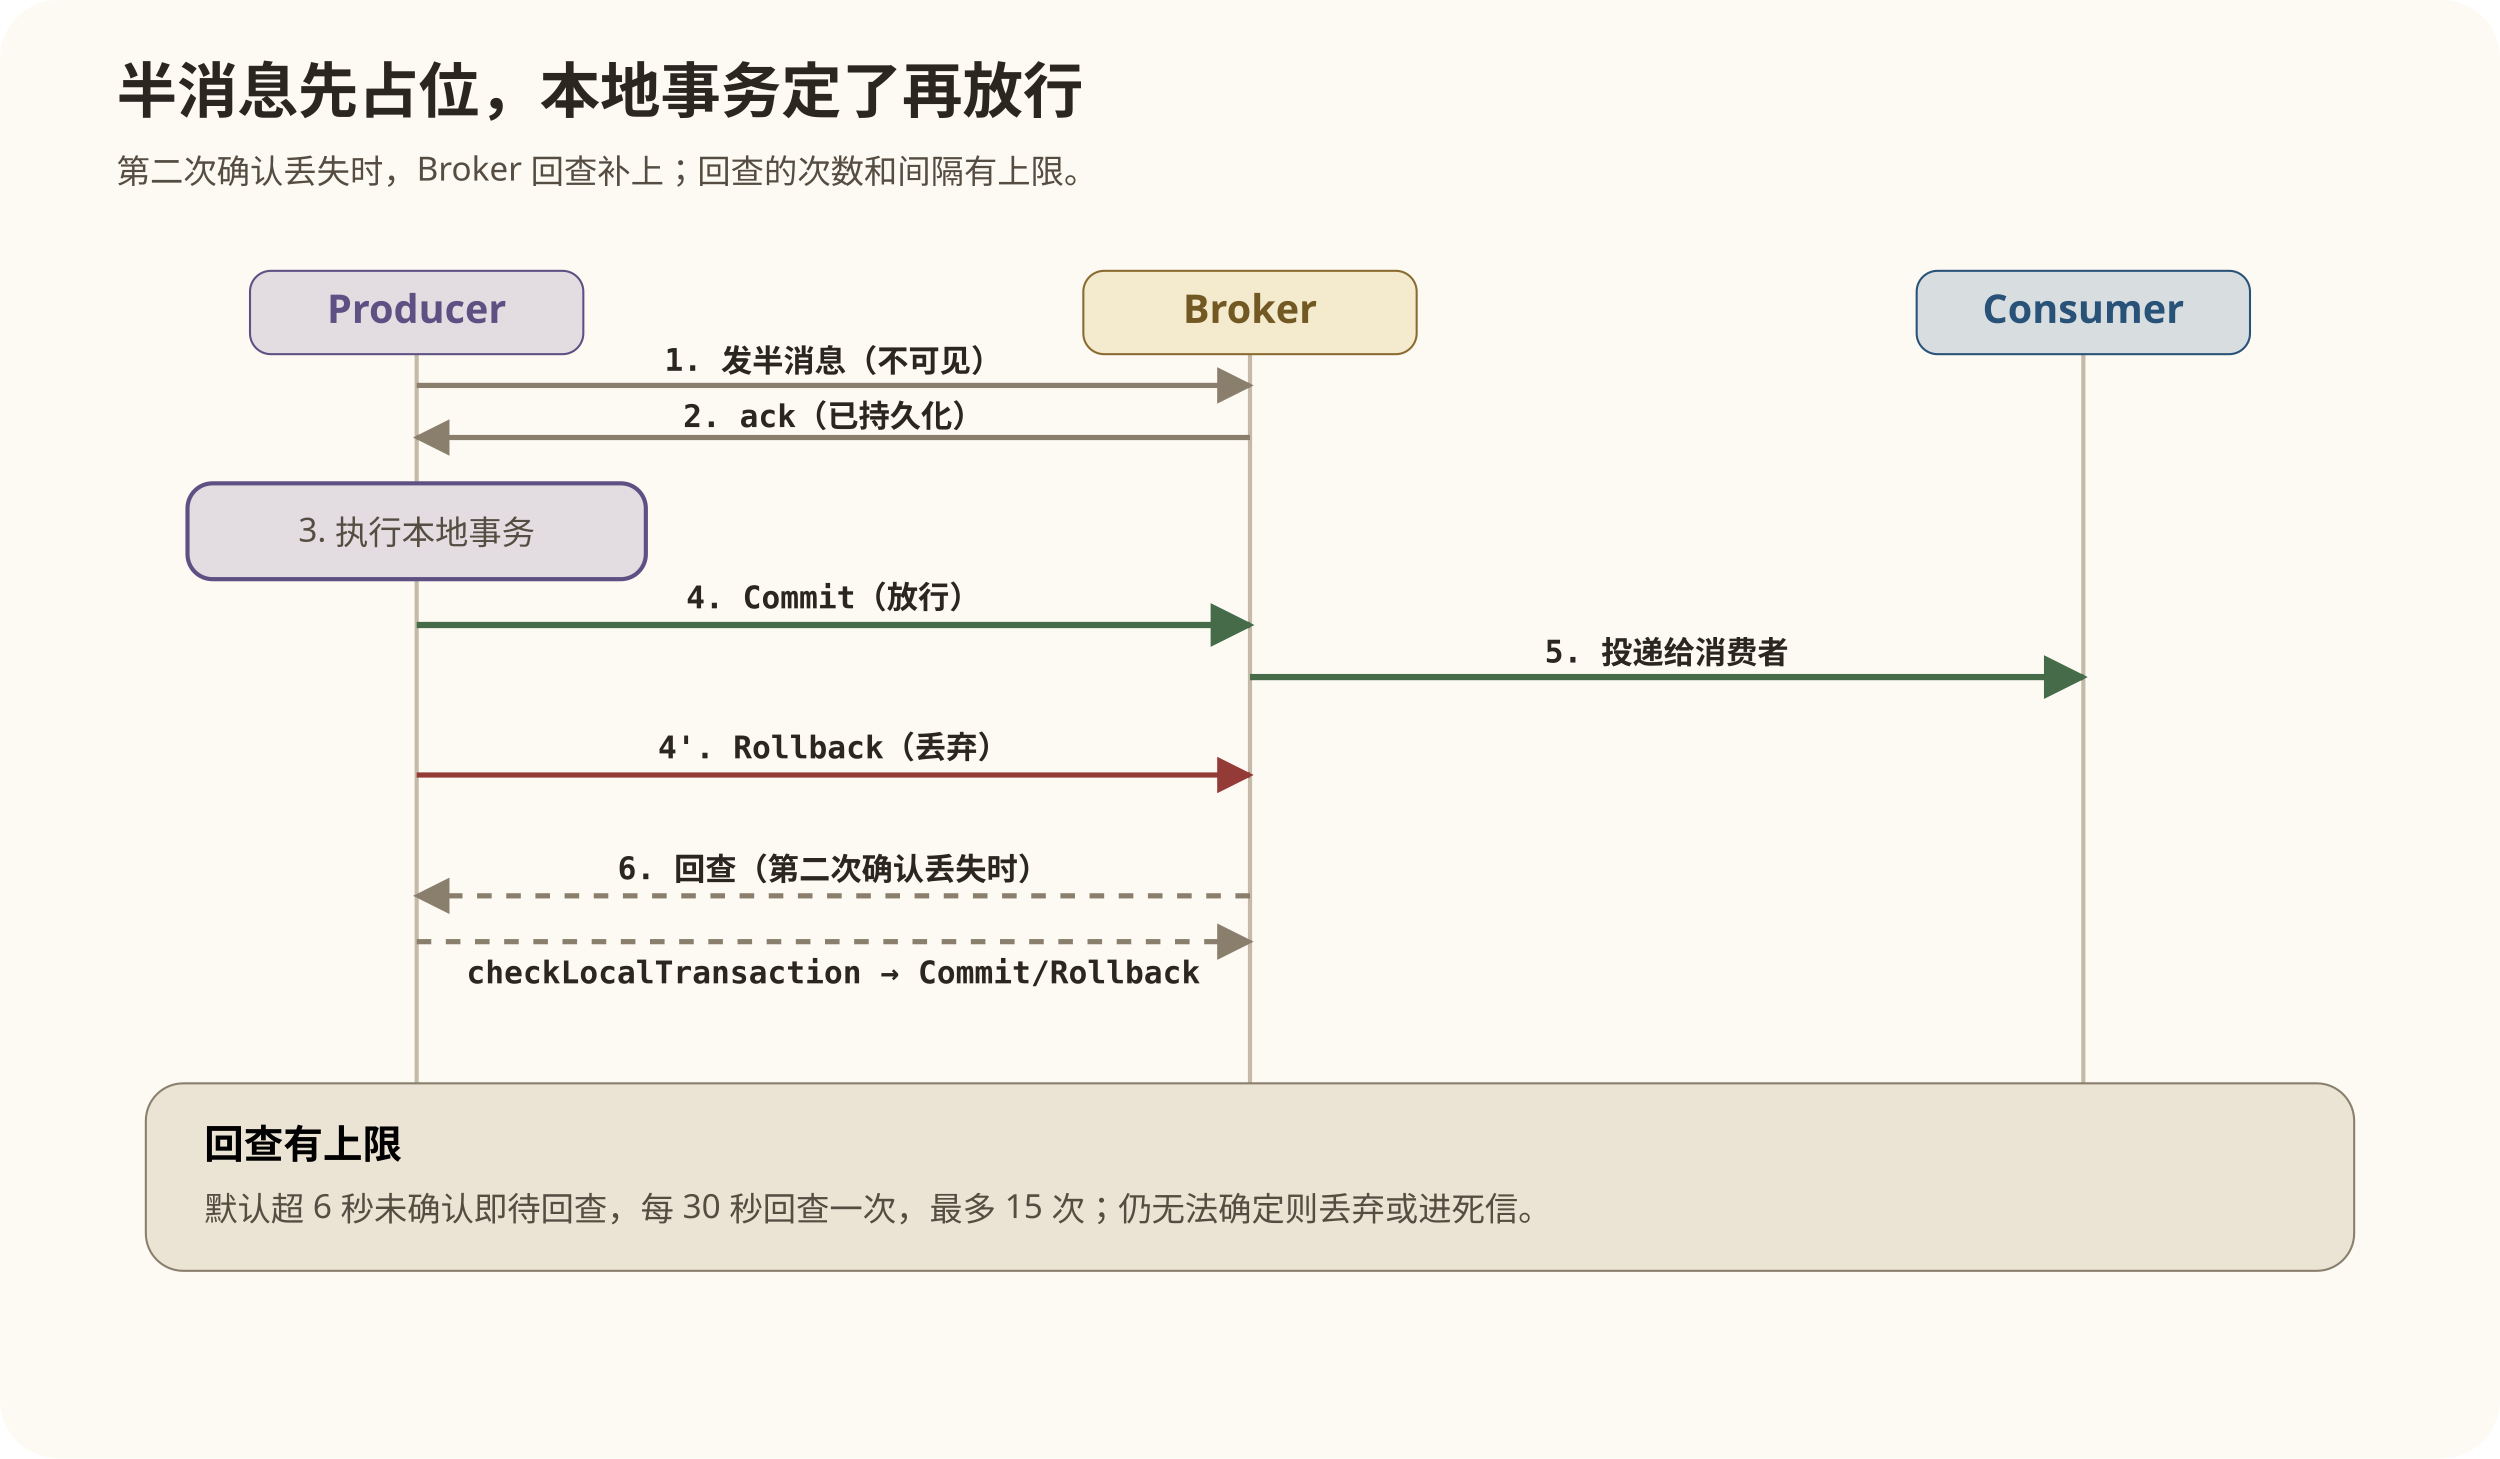
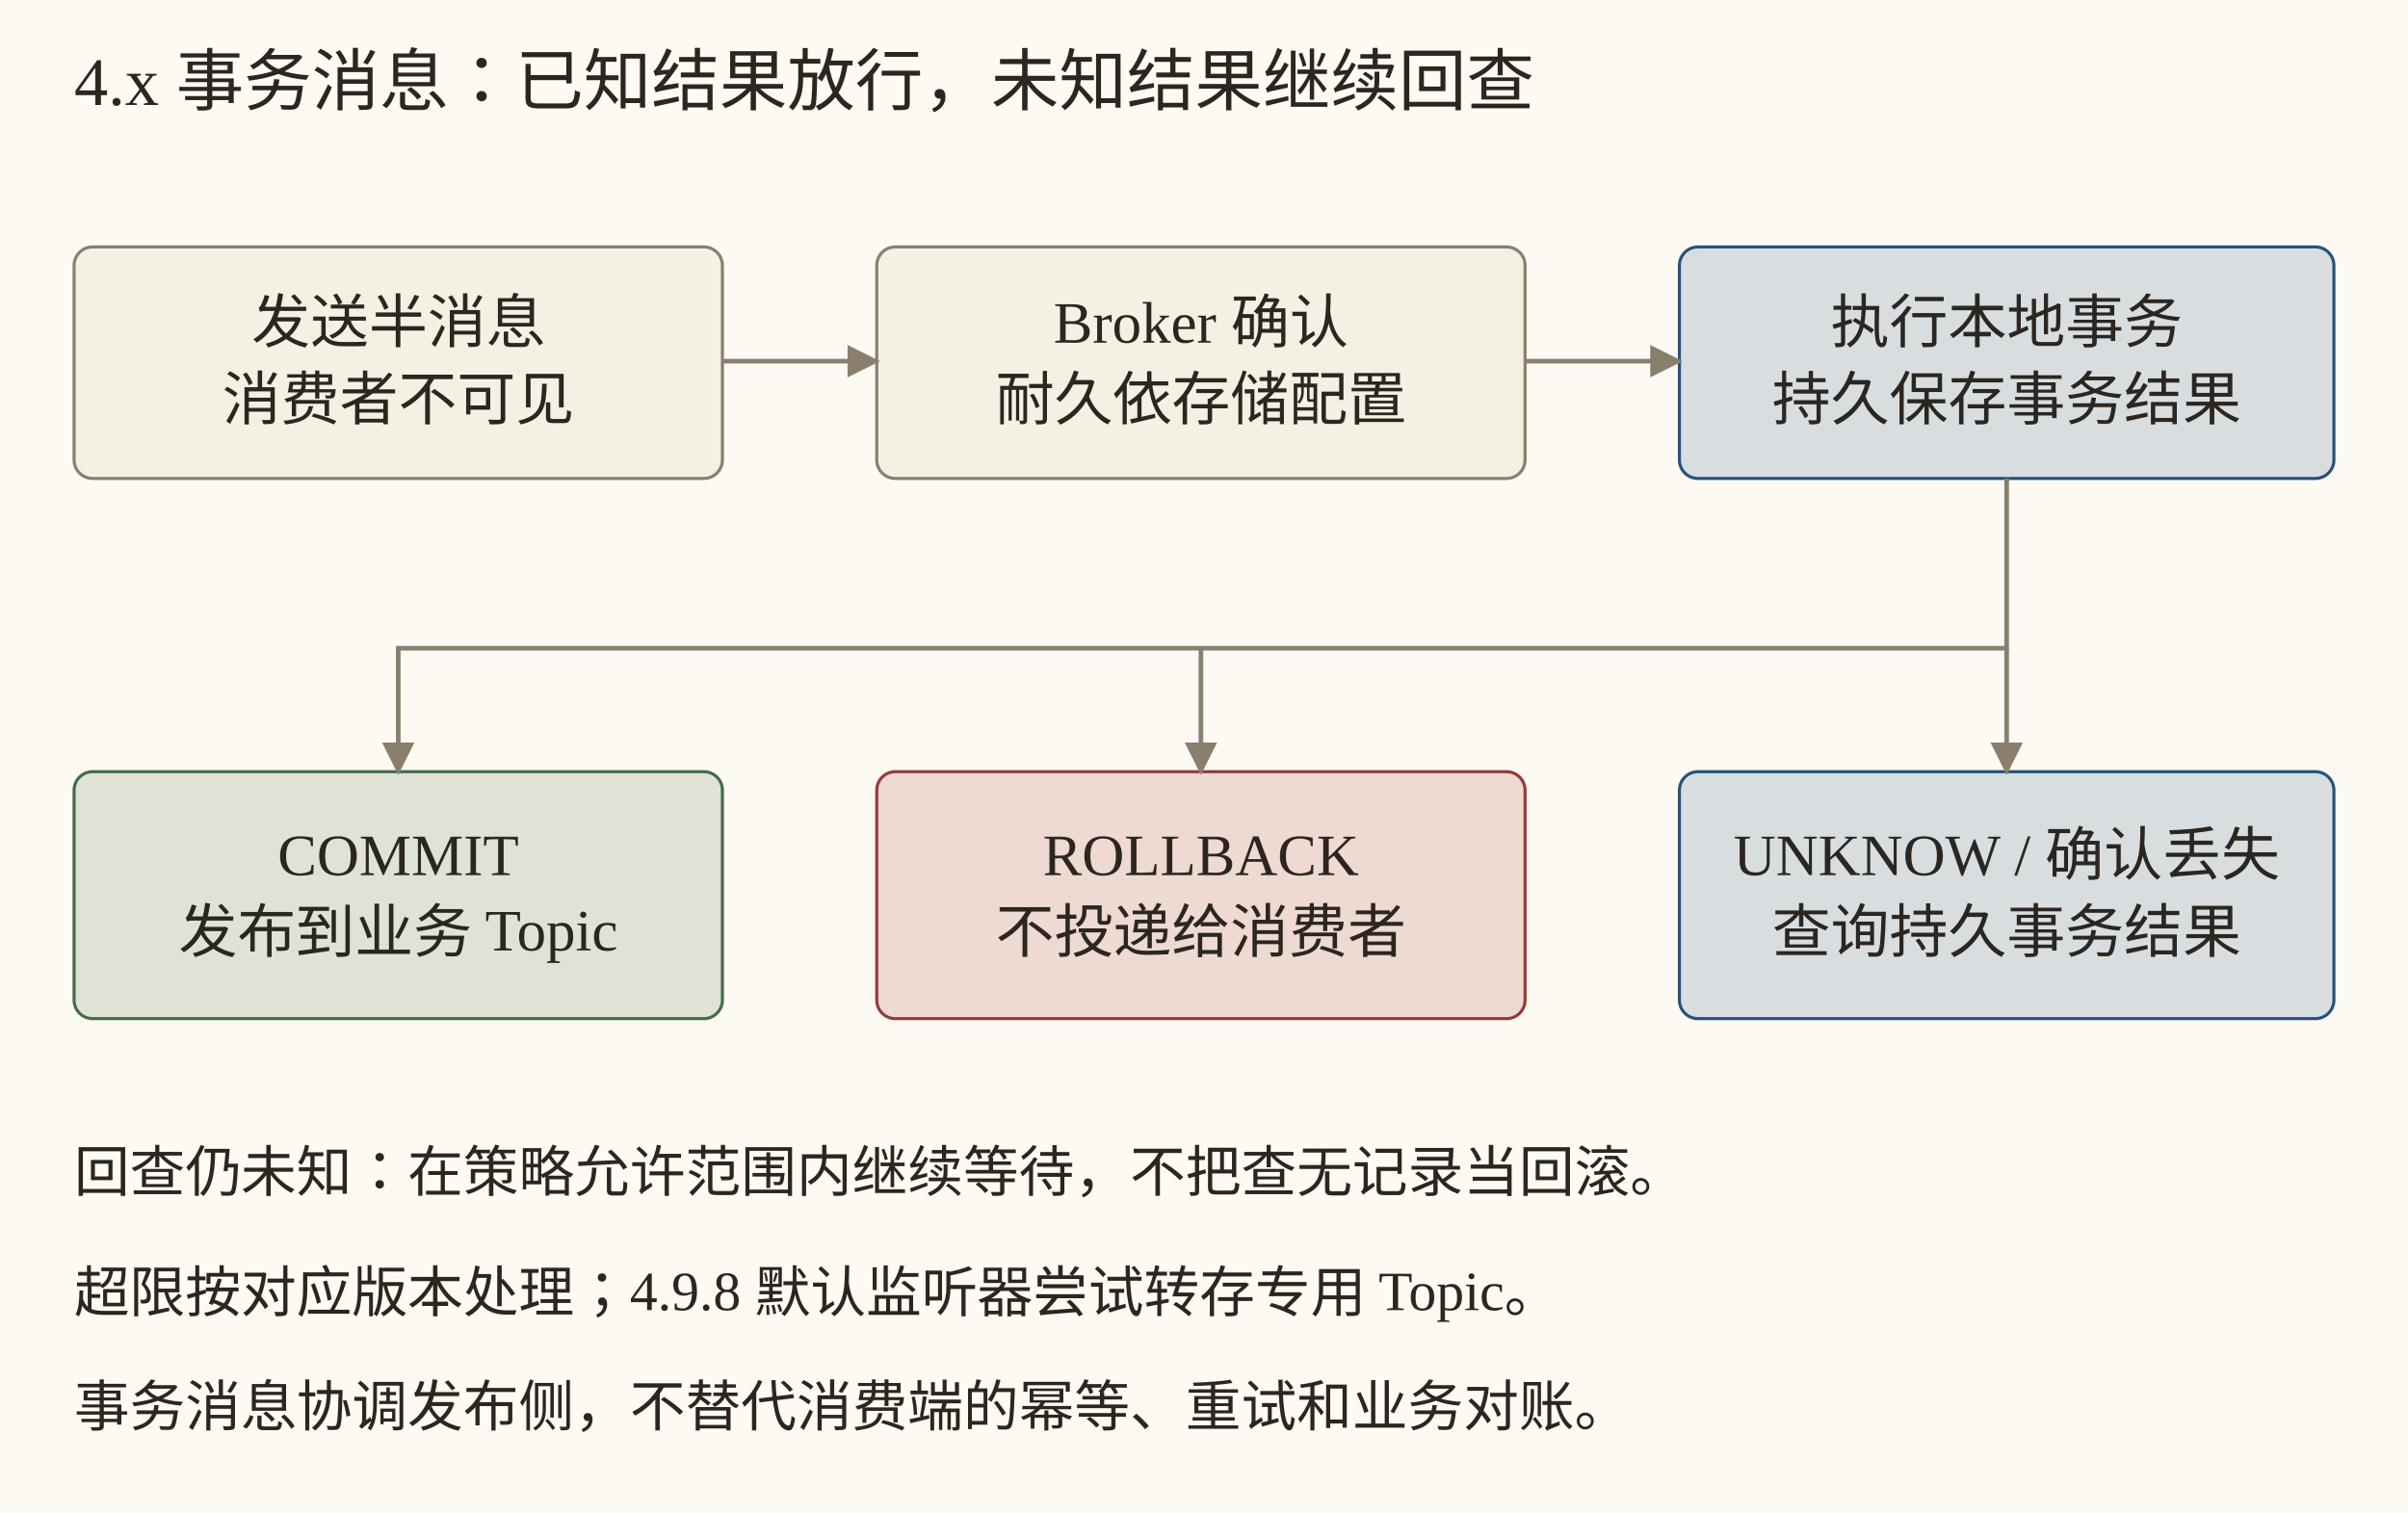
- <svg xmlns="http://www.w3.org/2000/svg" width="1200" height="700" viewBox="0 0 1200 700" role="img" aria-labelledby="title desc">
+ <svg xmlns="http://www.w3.org/2000/svg" width="780" height="490" viewBox="0 0 780 490" role="img" aria-labelledby="title desc">
  <defs>
    <marker id="arrow" viewBox="0 0 10 10" refX="9" refY="5" markerWidth="7" markerHeight="7" orient="auto">
-       <path d="M0 0L10 5L0 10Z" fill="#8a7f6d" />
+       <path d="M0,0 L10,5 L0,10 Z" fill="#8a7f6d" />
    </marker>
-     <marker id="arrowG" viewBox="0 0 10 10" refX="9" refY="5" markerWidth="7" markerHeight="7" orient="auto">
-       <path d="M0 0L10 5L0 10Z" fill="#466b48" />
-     </marker>
-     <marker id="arrowR" viewBox="0 0 10 10" refX="9" refY="5" markerWidth="7" markerHeight="7" orient="auto">
-       <path d="M0 0L10 5L0 10Z" fill="#943b37" />
-     </marker>
-     <style>.h{font:700 29px ui-sans-serif,system-ui,sans-serif;fill:#2b2620}.t{font:700 19px ui-sans-serif,system-ui,sans-serif}.b{font:400 16px ui-sans-serif,system-ui,sans-serif;fill:#554d42}.s{font:400 14px ui-sans-serif,system-ui,sans-serif;fill:#6f6659}.m{font:600 15px ui-monospace,SFMono-Regular,Menlo,monospace;fill:#2b2620}</style>
  </defs>
-   <rect width="1200" height="700" rx="28" fill="#fdfaf3" />
-   <text x="56" y="54" class="h">半消息先占位，本地事务定了再放行</text>
-   <text x="56" y="88" class="b">第二次确认丢失时，Broker 回查补上；回查的次数和间隔有上限。</text>
-   <line x1="200" y1="150" x2="200" y2="600" stroke="#c5baa7" stroke-width="2" />
-   <line x1="600" y1="150" x2="600" y2="600" stroke="#c5baa7" stroke-width="2" />
-   <line x1="1000" y1="150" x2="1000" y2="600" stroke="#c5baa7" stroke-width="2" />
-   <rect x="120" y="130" width="160" height="40" rx="10" fill="#e3dde2" stroke="#5e5083" />
-   <text x="200" y="155" text-anchor="middle" class="t" fill="#5e5083">Producer</text>
-   <rect x="520" y="130" width="160" height="40" rx="10" fill="#f4eace" stroke="#8a6b31" />
-   <text x="600" y="155" text-anchor="middle" class="t" fill="#725923">Broker</text>
-   <rect x="920" y="130" width="160" height="40" rx="10" fill="#d8dee0" stroke="#295279" />
-   <text x="1000" y="155" text-anchor="middle" class="t" fill="#295279">Consumer</text>
-   <line x1="200" y1="185" x2="600" y2="185" stroke="#8a7f6d" stroke-width="2.5" marker-end="url(#arrow)" />
-   <text x="400" y="178" text-anchor="middle" class="m">1. 发半消息（不可见）</text>
-   <line x1="600" y1="210" x2="200" y2="210" stroke="#8a7f6d" stroke-width="2.5" marker-end="url(#arrow)" />
-   <text x="400" y="205" text-anchor="middle" class="m">2. ack（已持久化）</text>
-   <rect x="90" y="232" width="220" height="46" rx="12" fill="#e3dde2" stroke="#5e5083" stroke-width="2" />
-   <text x="200" y="260" text-anchor="middle" class="b">3. 执行本地事务</text>
-   <line x1="200" y1="300" x2="600" y2="300" stroke="#466b48" stroke-width="3" marker-end="url(#arrowG)" />
-   <text x="400" y="292" text-anchor="middle" class="m" fill="#466b48">4. Commit（放行）</text>
-   <line x1="600" y1="325" x2="1000" y2="325" stroke="#466b48" stroke-width="3" marker-end="url(#arrowG)" />
-   <text x="800" y="318" text-anchor="middle" class="m" fill="#466b48">5. 投递给消费者</text>
-   <line x1="200" y1="372" x2="600" y2="372" stroke="#943b37" stroke-width="2.5" marker-end="url(#arrowR)" />
-   <text x="400" y="364" text-anchor="middle" class="m" fill="#943b37">4'. Rollback（丢弃）</text>
-   <path d="M600 430 L200 430" stroke="#8a7f6d" stroke-width="2.5" fill="none" stroke-dasharray="7 7" marker-end="url(#arrow)" />
-   <text x="400" y="422" text-anchor="middle" class="m">6. 回查（第二次确认丢失时）</text>
-   <path d="M200 452 L600 452" stroke="#8a7f6d" stroke-width="2.5" fill="none" stroke-dasharray="7 7" marker-end="url(#arrow)" />
-   <text x="400" y="472" text-anchor="middle" class="m">checkLocalTransaction → Commit/Rollback</text>
-   <g transform="translate(70 520)">
-     <rect width="1060" height="90" rx="18" fill="#ebe4d4" stroke="#8a7f6d" />
-     <text x="28" y="36" class="t">回查有上限</text>
-     <text x="28" y="66" class="b">默认超 6 秒未确认即待回查，每 30 秒回查一次，最多 15 次；仍无法确定则丢弃或进死信。</text>
-   </g>
+   <rect width="780" height="490" fill="#fdfaf3" />
+   <text x="24" y="34" font-size="22" text-anchor="start" fill="#2b2620">4.x 事务消息：已知结果放行，未知结果继续回查</text>
+   <rect x="24" y="80" width="210" height="75" rx="6" fill="#f5f0e4" stroke="#8a7f6d" />
+   <text x="129" y="111" font-size="19" text-anchor="middle" fill="#2b2620">发送半消息</text>
+   <text x="129" y="136" font-size="19" text-anchor="middle" fill="#2b2620">消费者不可见</text>
+   <rect x="284" y="80" width="210" height="75" rx="6" fill="#f5f0e4" stroke="#8a7f6d" />
+   <text x="389" y="111" font-size="19" text-anchor="middle" fill="#2b2620">Broker 确认</text>
+   <text x="389" y="136" font-size="19" text-anchor="middle" fill="#2b2620">耐久依存储配置</text>
+   <rect x="544" y="80" width="212" height="75" rx="6" fill="#d8dee0" stroke="#295279" />
+   <text x="650" y="111" font-size="19" text-anchor="middle" fill="#2b2620">执行本地事务</text>
+   <text x="650" y="136" font-size="19" text-anchor="middle" fill="#2b2620">持久保存事务结果</text>
+   <path d="M234,117 H284" fill="none" stroke="#8a7f6d" stroke-width="1.5" marker-end="url(#arrow)" />
+   <path d="M494,117 H544" fill="none" stroke="#8a7f6d" stroke-width="1.5" marker-end="url(#arrow)" />
+   <rect x="24" y="250" width="210" height="80" rx="6" fill="#dee3d6" stroke="#466b48" />
+   <text x="129" y="283.5" font-size="19" text-anchor="middle" fill="#2b2620">COMMIT</text>
+   <text x="129" y="308.5" font-size="19" text-anchor="middle" fill="#2b2620">发布到业务 Topic</text>
+   <rect x="284" y="250" width="210" height="80" rx="6" fill="#eed9d3" stroke="#943b37" />
+   <text x="389" y="283.5" font-size="19" text-anchor="middle" fill="#2b2620">ROLLBACK</text>
+   <text x="389" y="308.5" font-size="19" text-anchor="middle" fill="#2b2620">不投递给消费者</text>
+   <rect x="544" y="250" width="212" height="80" rx="6" fill="#d8dee0" stroke="#295279" />
+   <text x="650" y="283.5" font-size="19" text-anchor="middle" fill="#2b2620">UNKNOW / 确认丢失</text>
+   <text x="650" y="308.5" font-size="19" text-anchor="middle" fill="#2b2620">查询持久事务结果</text>
+   <path d="M650,155 V210 H129 V250" fill="none" stroke="#8a7f6d" stroke-width="1.5" marker-end="url(#arrow)" />
+   <path d="M389,210 V250" fill="none" stroke="#8a7f6d" stroke-width="1.5" marker-end="url(#arrow)" />
+   <path d="M650,210 V250" fill="none" stroke="#8a7f6d" stroke-width="1.5" marker-end="url(#arrow)" />
+   <text x="24" y="386" font-size="18" text-anchor="start" fill="#2b2620">回查仍未知：在策略允许范围内继续等待，不把查无记录当回滚。</text>
+   <text x="24" y="425" font-size="18" text-anchor="start" fill="#2b2620">超限按对应版本处理；4.9.8 默认监听器尝试转存专用 Topic。</text>
+   <text x="24" y="462" font-size="18" text-anchor="start" fill="#2b2620">事务消息协调发布侧，不替代消费端的幂等、重试和业务对账。</text>
</svg>
